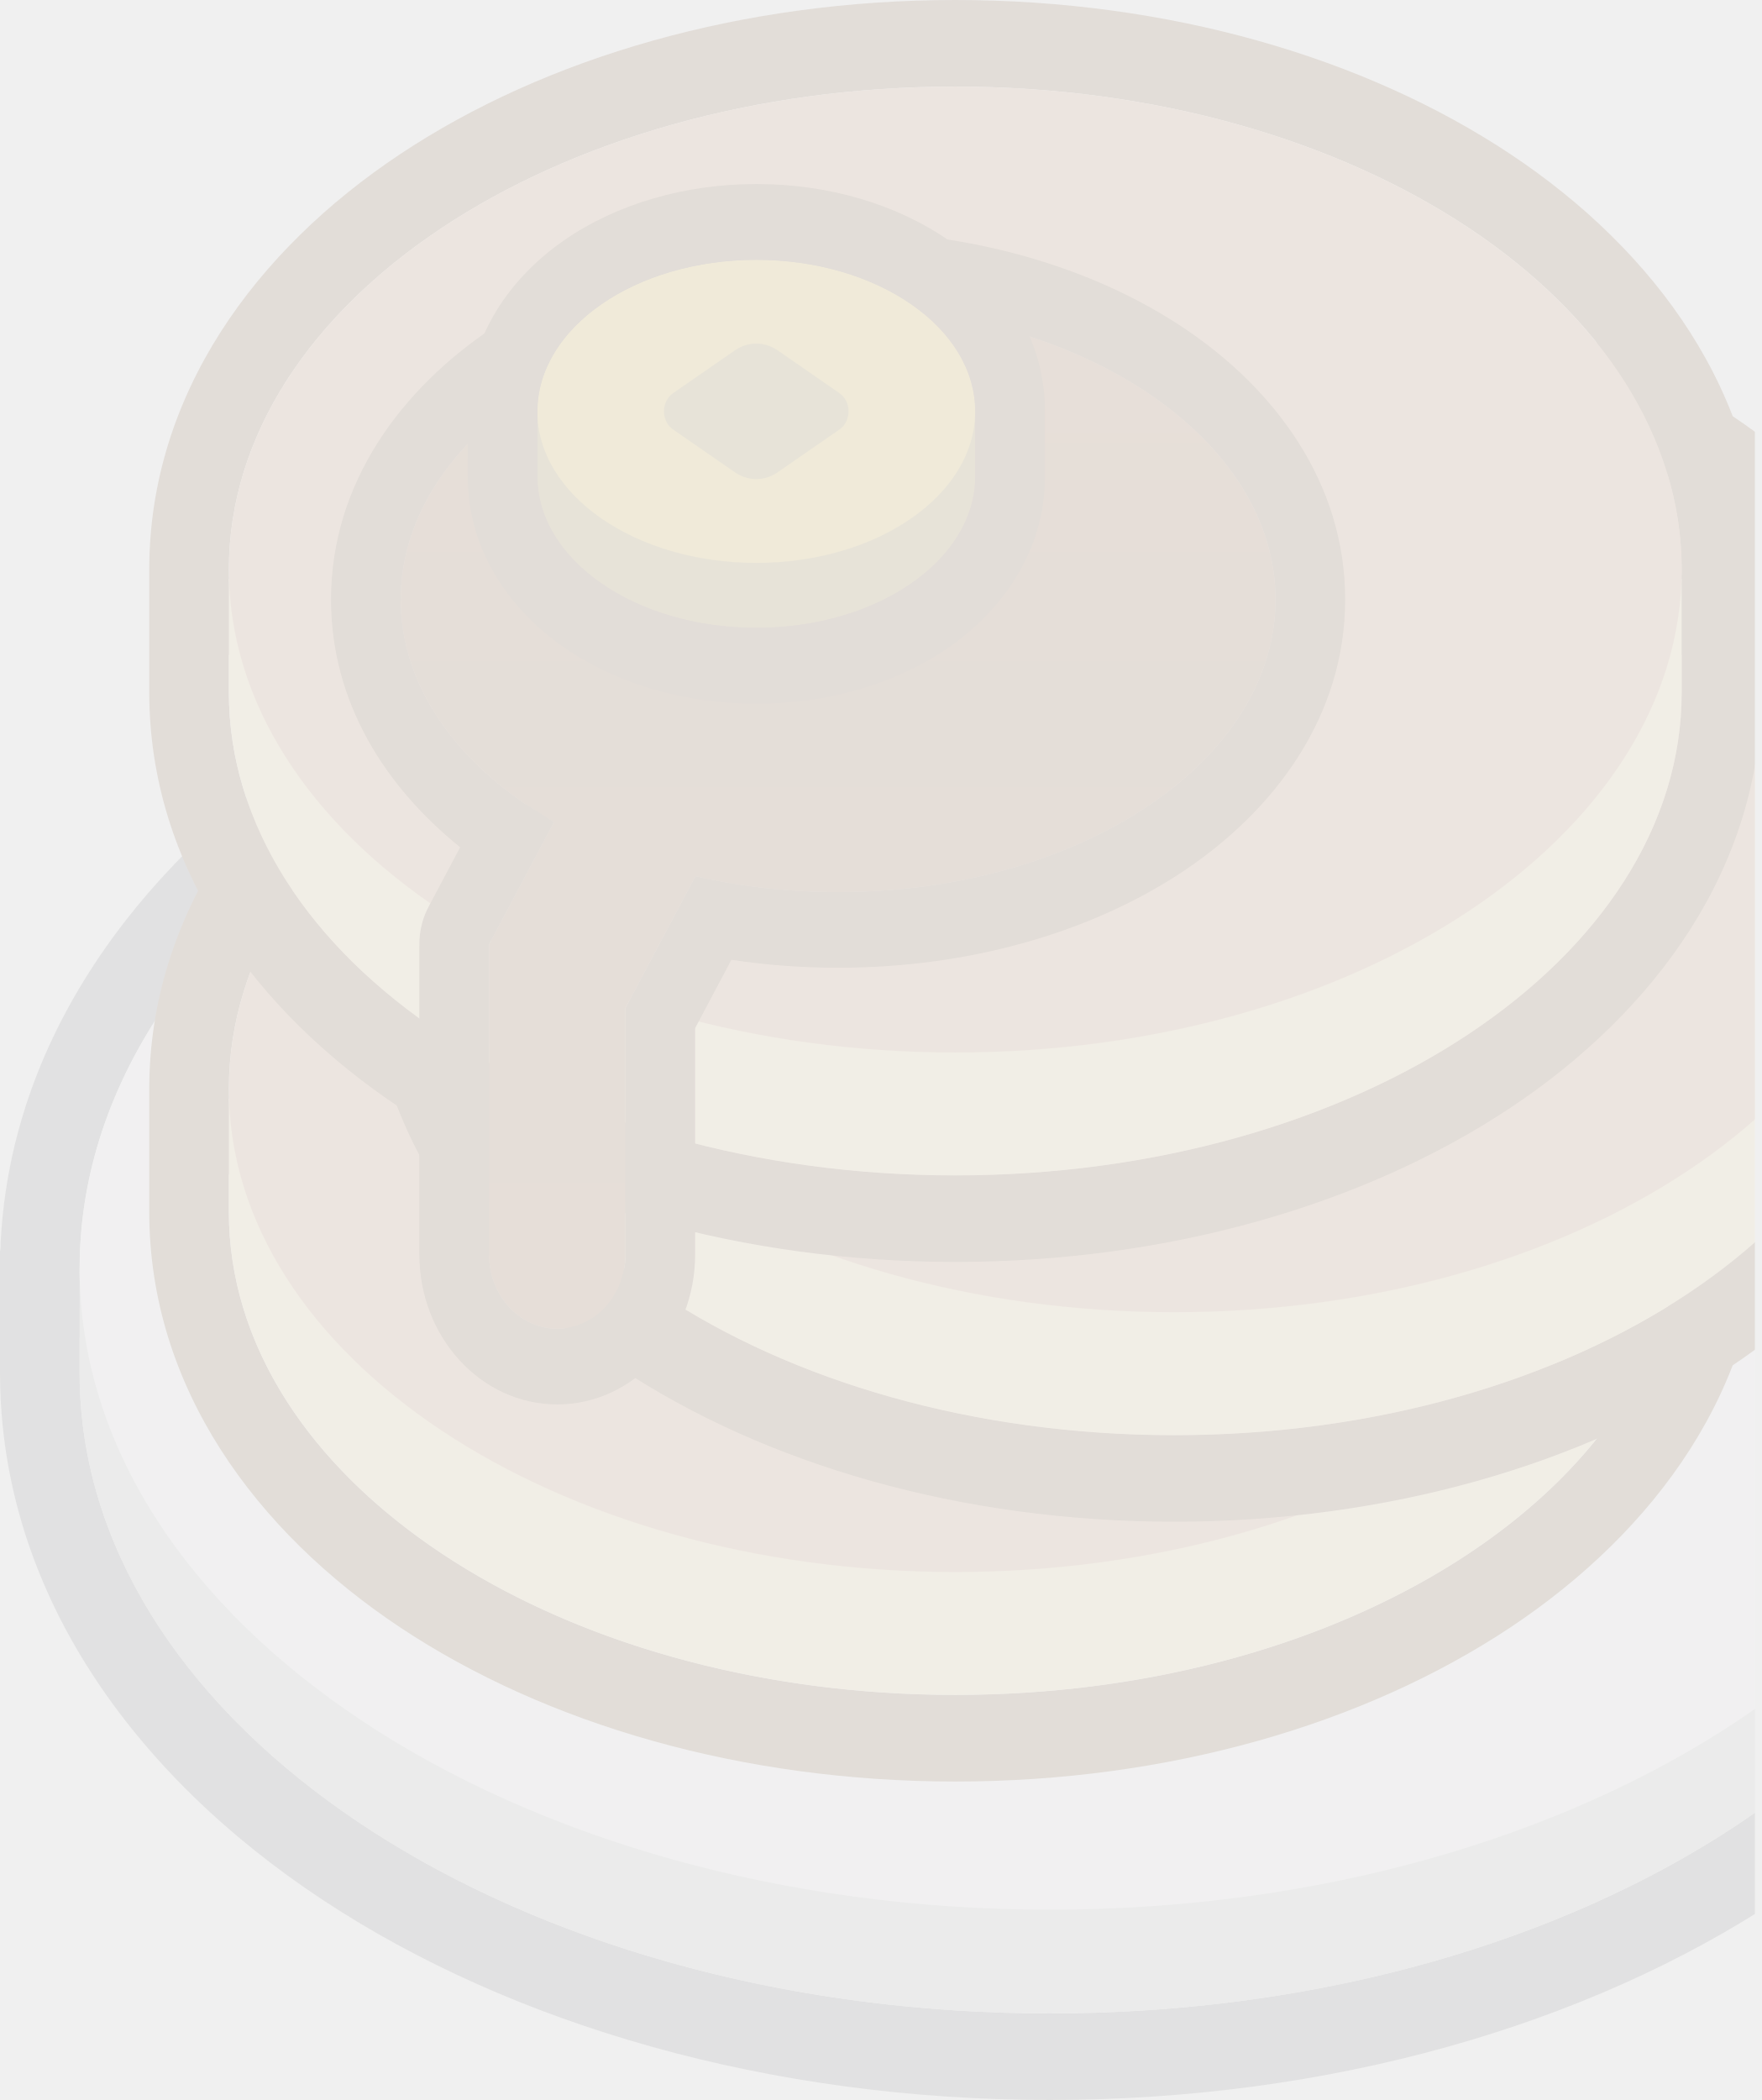
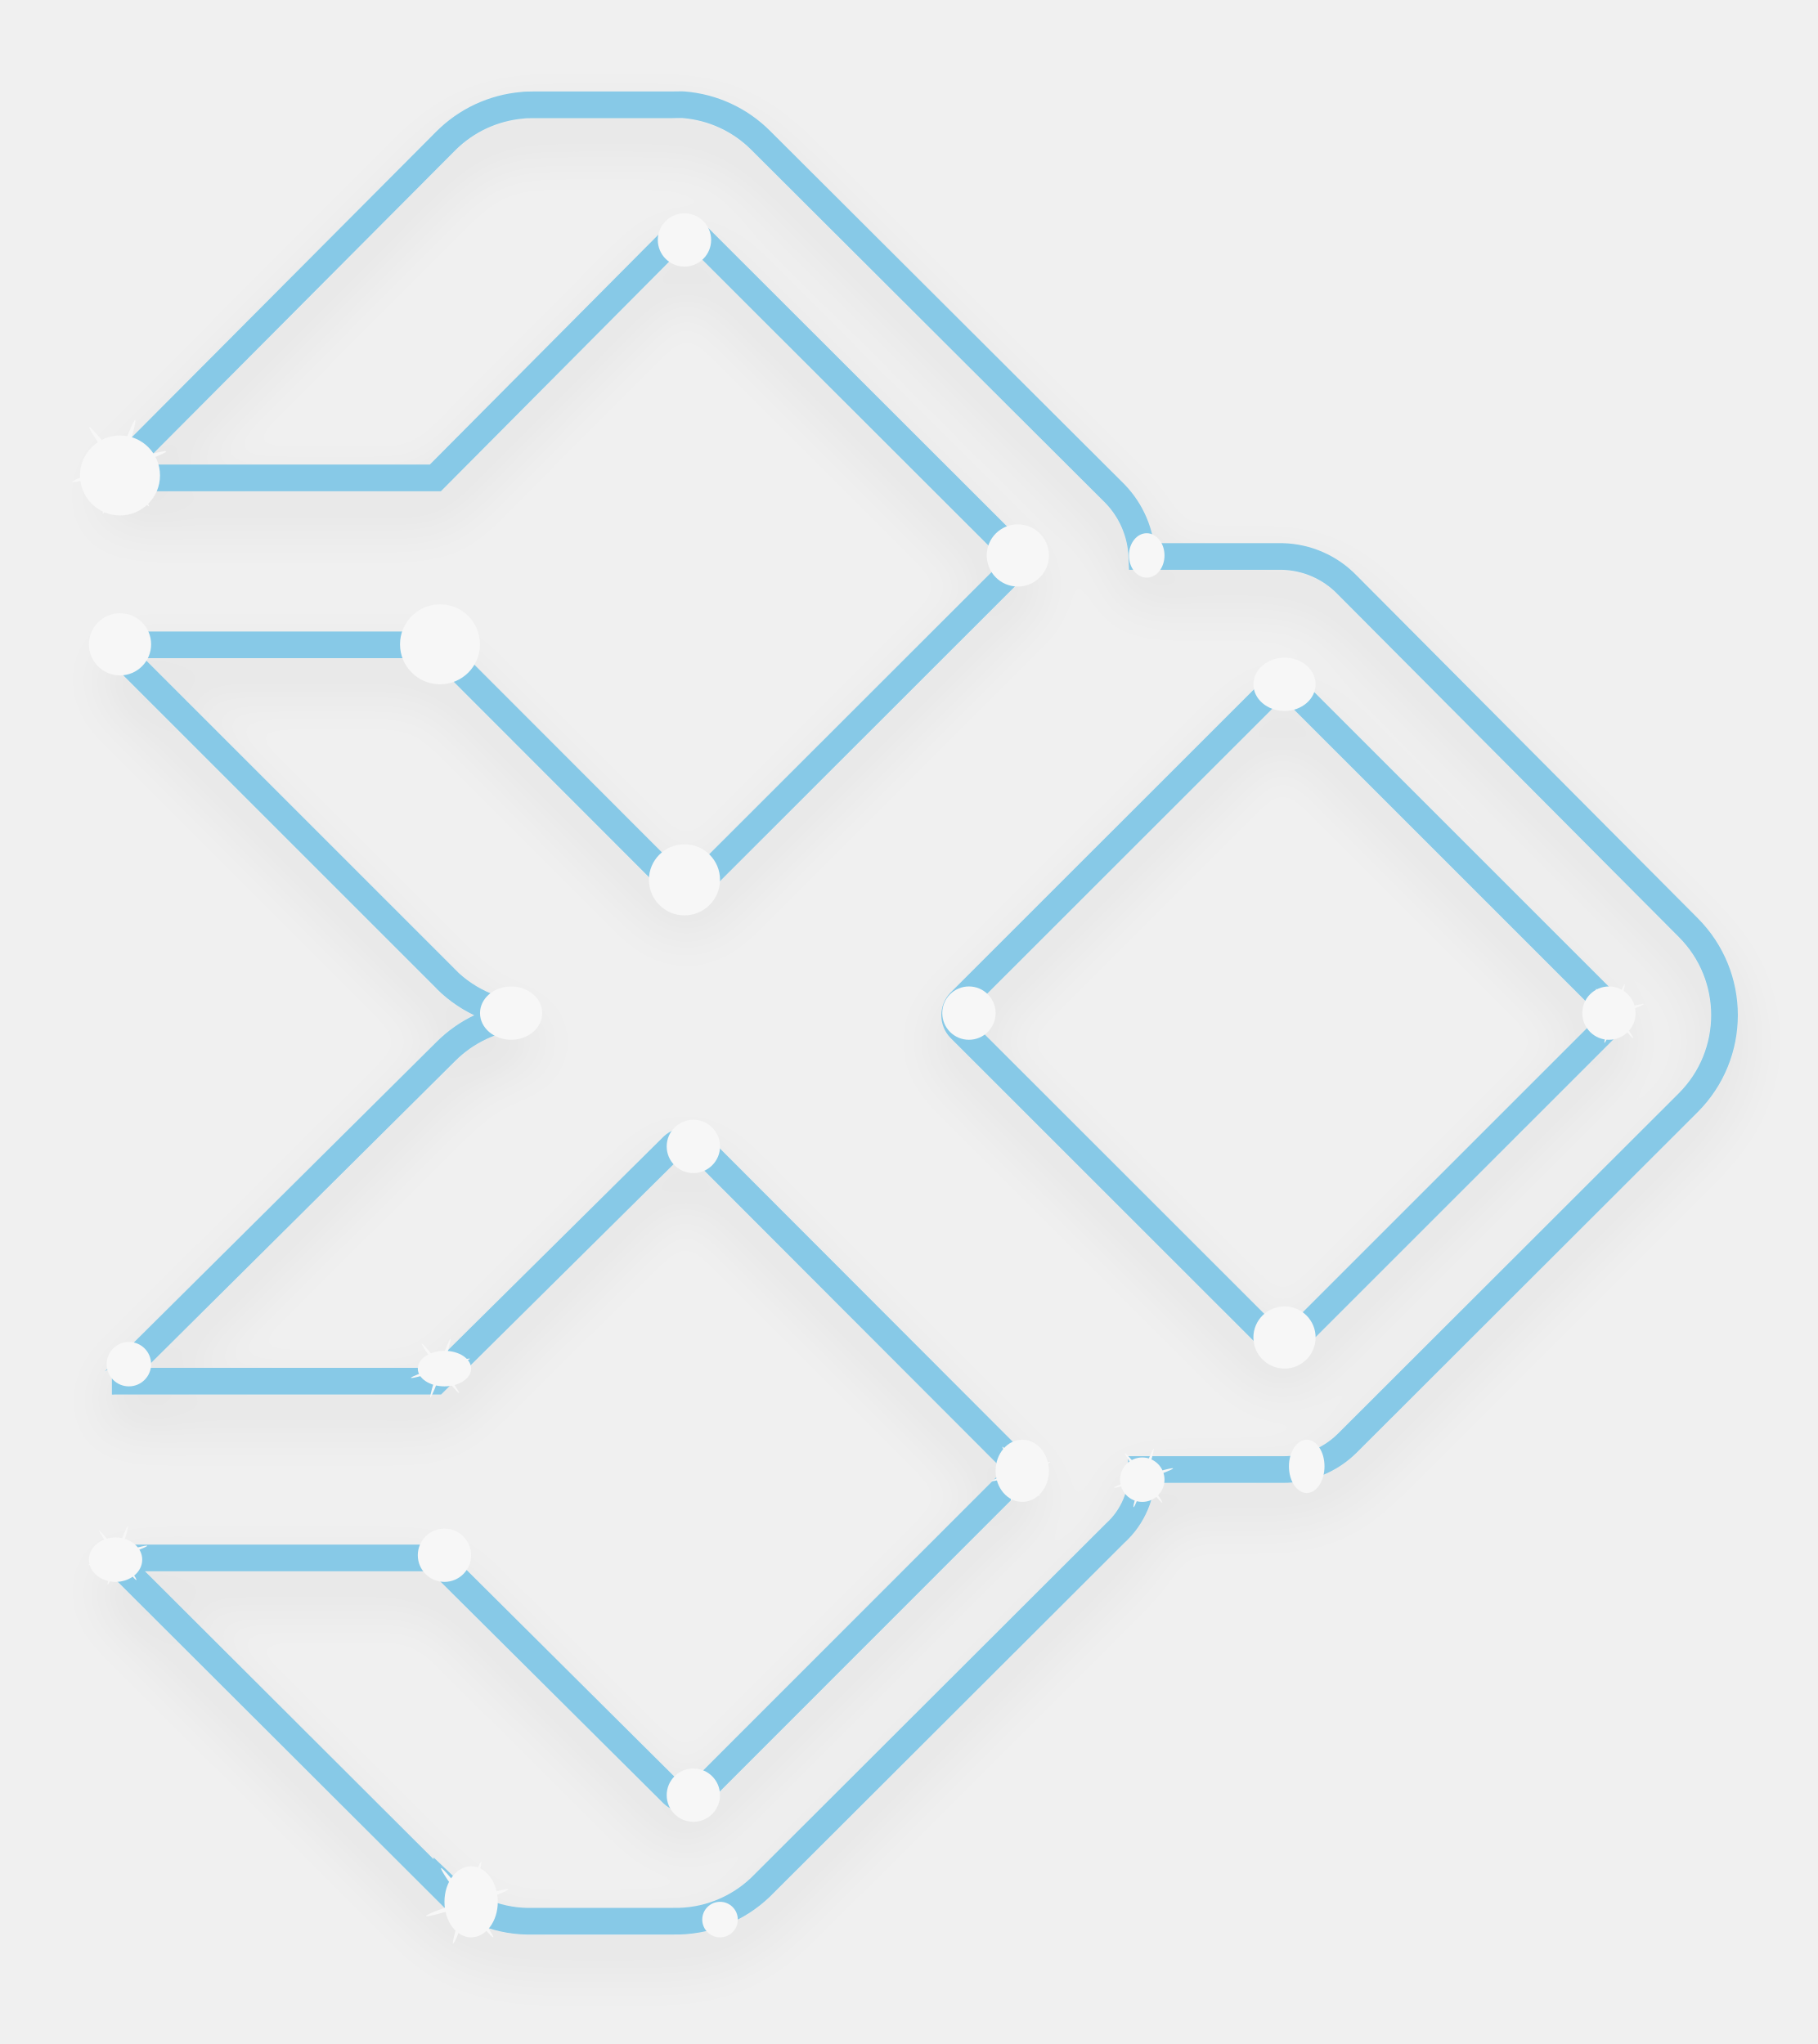
- <svg xmlns="http://www.w3.org/2000/svg" xmlns:xlink="http://www.w3.org/1999/xlink" width="193" height="230" fill="none">
-   <style>.B{fill-rule:evenodd}.C{fill:#633001}.D{fill:#fedc90}.E{fill:#d1884f}</style>
-   <g clip-path="url(#B)">
-     <g opacity=".1">
-       <path d="M8.763 136.977l-.042 2a47.16 47.16 0 0 0 .597 7.484H8.72v3.87a47.15 47.15 0 0 0 .335 5.614c4.33 36.136 50.11 64.57 105.945 64.57s101.614-28.433 105.945-64.57c.222-1.852.335-3.724.335-5.614v-3.87h-.598c.395-2.46.598-4.956.598-7.484 0-.67-.015-1.336-.043-2C219.634 99.14 172.684 68.793 115 68.793S10.366 99.14 8.763 136.977zm-8.73 0c.8-23.086 15.214-42.478 35.29-55.735C56.133 67.5 84.325 59.31 115 59.31s58.867 8.19 79.677 21.934c20.075 13.257 34.498 32.65 35.29 55.735H230v13.355c0 23.966-14.67 44.097-35.323 57.735C173.867 221.81 145.675 230 115 230s-58.867-8.19-79.677-21.933C14.67 194.43 0 174.298 0 150.332v-13.355h.034z" fill="#606063" class="B" />
-       <path d="M221.28 150.334c0 38.76-47.583 70.183-106.28 70.183S8.72 189.095 8.72 150.334v-11.1h212.56v11.1z" fill="#bebebe" />
-       <path d="M221.28 138.977c0 38.76-47.583 70.183-106.28 70.183S8.72 177.738 8.72 138.977 56.303 68.794 115 68.794s106.28 31.423 106.28 70.184z" fill="#faf9fa" />
-       <path d="M25.072 119.15v.132c0 3.19.425 6.317 1.24 9.352h-1.24v4.1a35.77 35.77 0 0 0 .406 5.375c4.052 26.686 37.95 47.515 79.167 47.515s75.115-20.83 79.167-47.515c.27-1.767.406-3.56.406-5.375v-4.1h-1.24a36.04 36.04 0 0 0 1.239-9.092l.001-.26v-.132c-.107-29.15-35.692-52.758-79.573-52.758S25.18 90 25.072 119.15zm-8.72 0h-.001v13.594c0 19.16 11.65 34.97 27.48 45.492 15.98 10.622 37.503 16.883 60.814 16.883s44.833-6.26 60.814-16.883c15.83-10.522 27.48-26.332 27.48-45.492l.001-13.462c0-19.16-11.648-34.97-27.48-45.492-15.98-10.622-37.503-16.883-60.814-16.883S59.812 63.168 43.83 73.8c-15.795 10.498-27.426 26.26-27.48 45.36z" class="B C" />
-       <path d="M184.217 132.745c0 29.2-35.626 52.89-79.573 52.89s-79.573-23.68-79.573-52.89v-12.41h159.146v12.41z" class="D" />
-       <path d="M184.217 119.282c0 29.2-35.626 52.89-79.573 52.89s-79.573-23.68-79.573-52.89 35.626-52.9 79.573-52.9 79.573 23.68 79.573 52.9z" class="E" />
-       <path d="M49.053 90.696v.132c0 3.192.425 6.317 1.24 9.353h-1.24v4.1a35.75 35.75 0 0 0 .406 5.374c4.052 26.686 37.95 47.515 79.167 47.515s75.116-20.83 79.167-47.515c.27-1.767.406-3.56.406-5.374v-4.1h-1.24c.793-2.953 1.217-5.99 1.24-9.092l.001-.26v-.132c-.107-29.15-35.692-52.758-79.573-52.758S49.16 61.547 49.053 90.696zm-8.72 0h-.001v13.595c0 19.16 11.65 34.97 27.48 45.49 15.98 10.622 37.504 16.883 60.814 16.883s44.833-6.26 60.814-16.883c15.83-10.522 27.48-26.332 27.48-45.49V90.828c0-19.16-11.65-34.97-27.48-45.49-15.98-10.622-37.503-16.882-60.814-16.882s-44.833 6.26-60.814 16.882c-15.795 10.498-27.426 26.26-27.48 45.36z" class="B C" />
-       <path d="M208.198 104.29c0 29.2-35.626 52.9-79.573 52.9s-79.573-23.68-79.573-52.9v-12.41h159.146v12.41z" class="D" />
-       <path d="M208.198 90.828c0 29.2-35.626 52.89-79.573 52.89s-79.573-23.68-79.573-52.89 35.626-52.89 79.573-52.89 79.573 23.68 79.573 52.89z" class="E" />
-       <path d="M25.072 62.242v.132a35.97 35.97 0 0 0 1.24 9.353h-1.24v4.1a35.77 35.77 0 0 0 .406 5.374c4.052 26.686 37.95 47.515 79.167 47.515s75.115-20.83 79.167-47.515a35.68 35.68 0 0 0 .406-5.374v-4.1h-1.24c.792-2.953 1.216-5.99 1.24-9.092l.001-.26v-.132c-.107-29.15-35.692-52.758-79.573-52.758S25.18 33.093 25.072 62.242zm-8.72 0h-.001v13.595c0 19.16 11.65 34.97 27.48 45.492 15.98 10.62 37.503 16.882 60.814 16.882s44.833-6.26 60.814-16.882c15.83-10.523 27.48-26.332 27.48-45.492l.001-13.463c0-19.16-11.648-34.97-27.48-45.492C149.478 6.26 127.956 0 104.645 0S59.812 6.26 43.83 16.883c-15.795 10.498-27.426 26.26-27.48 45.36z" class="B C" />
-       <path d="M184.217 75.837c0 29.2-35.626 52.9-79.573 52.9s-79.573-23.68-79.573-52.9v-12.41h159.146v12.41z" class="D" />
-       <path d="M184.217 62.374c0 29.2-35.626 52.9-79.573 52.9s-79.573-23.68-79.573-52.9 35.626-52.89 79.573-52.89 79.573 23.68 79.573 52.89z" class="E" />
-       <g class="B">
-         <path d="M43.894 65.665c0 9.752 6.515 18.486 16.794 24.363l-7.122 13.417v33.953c0 4.5 3.346 8.13 7.475 8.13s7.475-3.64 7.475-8.13v-27.003l7.662-14.433c4.9 1.13 10.158 1.744 15.63 1.744 26.462 0 47.915-14.345 47.915-32.04s-21.453-32.04-47.915-32.04-47.915 14.345-47.915 32.04z" fill="url(#A)" />
-         <path d="M60.688 90.028l-3.273-2.056c-8.37-5.77-13.52-13.636-13.52-22.307 0-17.696 21.452-32.04 47.915-32.04s47.914 14.345 47.914 32.04-21.452 32.04-47.914 32.04c-5.473 0-10.732-.614-15.63-1.744l-7.662 14.433v27.003c0 4.5-3.347 8.13-7.475 8.13s-7.475-3.64-7.475-8.13v-33.953l7.122-13.417zm-14.752 13.56v33.8c0 9.073 6.763 16.43 15.105 16.43s15.105-7.356 15.105-16.43v-24.78l3.974-7.486c3.774.572 7.686.87 11.69.87 14.41 0 27.82-3.89 37.877-10.613 9.932-6.642 17.668-16.918 17.668-29.726s-7.736-23.084-17.668-29.726c-10.057-6.725-23.468-10.614-37.877-10.614s-27.82 3.89-37.877 10.614C44 42.58 36.263 52.857 36.263 65.665c0 11.24 5.92 20.498 14.145 27.13l-3.397 6.4c-.324.6-.582 1.227-.765 1.9-.223.82-.324 1.66-.3 2.494z" class="C" />
+ <svg xmlns="http://www.w3.org/2000/svg" width="204.501" height="230" viewBox="0 0 204.501 230">
+   <defs>
+     <filter id="Trazado_40704" x="2.347" y="4.278" width="202.154" height="225.407" filterUnits="userSpaceOnUse">
+       <feOffset dy="3" input="SourceAlpha" />
+       <feGaussianBlur stdDeviation="3" result="blur" />
+       <feFlood flood-opacity="0.161" />
+       <feComposite operator="in" in2="blur" />
+       <feComposite in="SourceGraphic" />
+     </filter>
+   </defs>
+   <g id="Grupo_137" data-name="Grupo 137" transform="translate(-2603 -365)">
+     <g id="Grupo_136" data-name="Grupo 136" transform="translate(-6311.118 -3027.196)" opacity="0.44">
+       <g transform="matrix(1, 0, 0, 1, 8914.12, 3392.2)" filter="url(#Trazado_40704)">
+         <path id="Trazado_40704-2" data-name="Trazado 40704" d="M2582.733-1274.975l-38.37-38.559a10.482,10.482,0,0,0-7.259-3.2H2521.26a10.774,10.774,0,0,0-3.016-7.059l-39.895-39.8a13.794,13.794,0,0,0-8.607-3.971,4.3,4.3,0,0,0-.53-.009c-.232-.011-.475.013-.719.013h-15.688c-.244,0-.475,0-.719.012a3.922,3.922,0,0,0-.519.039,13.851,13.851,0,0,0-8.618,4.019l-37.3,37.462c-.089.089-.188.451-.266.451h36.4l26.715-26.879a2.136,2.136,0,0,1,3.028-.083l36.271,36.24-36.271,36.251a2.134,2.134,0,0,1-3.028-.039l-26.681-26.709h-36.4c.066,0,.155.194.232.283l37.3,37.3a.034.034,0,0,0,.011.03,13.881,13.881,0,0,0,9.844,4.069c-.244,0-.475.013-.708.024a4.143,4.143,0,0,0-.53.034,13.869,13.869,0,0,0-8.618,4.033l-37.3,37.049c-.089.088-.166.038-.254.038h36.415l26.7-26.454a2.125,2.125,0,0,1,3.016.119l36.282,36.342-36.282,36.3a2.126,2.126,0,0,1-3.016.141l-26.7-26.562h-36.426a.435.435,0,0,1,.266.161l37.3,37.224.011-.286a13.589,13.589,0,0,0,9.844,3.779h15.7a13.789,13.789,0,0,0,9.855-3.822l39.884-39.824a9.149,9.149,0,0,0,3.016-7.176H2537.1a10.231,10.231,0,0,0,7.259-2.955l38.37-38.328A13.939,13.939,0,0,0,2582.733-1274.975Zm-9.347,11.379-34.769,34.769a2.141,2.141,0,0,1-3.016,0l-34.779-34.769a2.155,2.155,0,0,1,0-3.027l34.779-34.768a2.141,2.141,0,0,1,3.016,0l34.769,34.768A2.154,2.154,0,0,1,2573.386-1263.6Z" transform="translate(-2392.81 1379.35)" fill="none" stroke="#0097da" stroke-width="3" />
      </g>
-       <g fill="#9e7200">
-         <use xlink:href="#C" />
-         <path d="M58.863 45.052h47.963v7.113H58.863v-7.113z" />
-       </g>
-       <path d="M58.863 45.052c0 9.167 10.737 16.598 23.98 16.598s23.98-7.43 23.98-16.598-10.737-16.598-23.98-16.598-23.98 7.43-23.98 16.598z" fill="#f0b90b" />
-       <path d="M73.743 43.05l6.76-4.678c1.428-.988 3.254-.988 4.682 0l6.76 4.678c1.346.932 1.346 3.07 0 4l-6.76 4.678c-1.428.99-3.254.99-4.682 0l-6.76-4.678c-1.346-.932-1.346-3.07 0-4z" fill="#9e7200" />
-       <path d="M61.8 26.314c5.74-3.973 13.204-6.16 21.054-6.16s15.313 2.186 21.054 6.16c5.65 3.9 10.558 10.333 10.558 18.738v7.114c0 8.405-4.908 14.828-10.558 18.738-5.74 3.973-13.204 6.16-21.053 6.16S67.53 74.877 61.8 70.903c-5.65-3.9-10.558-10.333-10.558-18.738v-7.114c0-8.405 4.908-14.828 10.558-18.738zm21.054 2.14c-13.244 0-23.98 7.43-23.98 16.598v7.114c0 9.167 10.737 16.598 23.98 16.598s23.98-7.43 23.98-16.598v-7.114c0-9.167-10.737-16.598-23.98-16.598z" class="B C" />
+       <circle id="Elipse_88" data-name="Elipse 88" cx="4.5" cy="4.5" r="4.5" transform="translate(8923.118 3441.196)" fill="#fff" />
+       <circle id="Elipse_89" data-name="Elipse 89" cx="4.5" cy="4.5" r="4.5" transform="translate(8959.118 3460.196)" fill="#fff" />
+       <circle id="Elipse_90" data-name="Elipse 90" cx="3" cy="3" r="3" transform="translate(8989.118 3518.196)" fill="#fff" />
+       <circle id="Elipse_91" data-name="Elipse 91" cx="2.5" cy="2.5" r="2.5" transform="translate(8926.118 3543.196)" fill="#fff" />
+       <circle id="Elipse_92" data-name="Elipse 92" cx="2.5" cy="2.5" r="2.5" transform="translate(9040.118 3556.196)" fill="#fff" />
+       <ellipse id="Elipse_93" data-name="Elipse 93" cx="3" cy="4" rx="3" ry="4" transform="translate(8964.118 3602.196)" fill="#fff" />
+       <ellipse id="Elipse_94" data-name="Elipse 94" cx="2" cy="2.5" rx="2" ry="2.5" transform="translate(9041.118 3452.196)" fill="#fff" />
+       <circle id="Elipse_95" data-name="Elipse 95" cx="3" cy="3" r="3" transform="translate(8988.118 3416.196)" fill="#fff" />
+       <circle id="Elipse_96" data-name="Elipse 96" cx="3" cy="3" r="3" transform="translate(9092.118 3503.196)" fill="#fff" />
+       <ellipse id="Elipse_97" data-name="Elipse 97" cx="3" cy="2" rx="3" ry="2" transform="translate(8961.118 3544.196)" fill="#fff" />
+       <circle id="Elipse_98" data-name="Elipse 98" cx="3" cy="3" r="3" transform="translate(9020.118 3503.196)" fill="#fff" />
+       <ellipse id="Elipse_99" data-name="Elipse 99" cx="3" cy="3.5" rx="3" ry="3.5" transform="translate(9026.118 3554.196)" fill="#fff" />
+       <circle id="Elipse_100" data-name="Elipse 100" cx="3" cy="3" r="3" transform="translate(8989.118 3591.196)" fill="#fff" />
+       <circle id="Elipse_101" data-name="Elipse 101" cx="2" cy="2" r="2" transform="translate(8993.118 3606.196)" fill="#fff" />
+       <circle id="Elipse_102" data-name="Elipse 102" cx="3" cy="3" r="3" transform="translate(8961.118 3564.196)" fill="#fff" />
+       <ellipse id="Elipse_103" data-name="Elipse 103" cx="3" cy="2.5" rx="3" ry="2.5" transform="translate(8924.118 3565.196)" fill="#fff" />
+       <circle id="Elipse_104" data-name="Elipse 104" cx="3.5" cy="3.5" r="3.5" transform="translate(8924.118 3461.196)" fill="#fff" />
+       <ellipse id="Elipse_105" data-name="Elipse 105" cx="3.5" cy="3" rx="3.5" ry="3" transform="translate(8968.118 3503.196)" fill="#fff" />
+       <ellipse id="Elipse_106" data-name="Elipse 106" cx="2" cy="3" rx="2" ry="3" transform="translate(9059.118 3554.196)" fill="#fff" />
+       <circle id="Elipse_107" data-name="Elipse 107" cx="4" cy="4" r="4" transform="translate(8987.118 3487.196)" fill="#fff" />
+       <circle id="Elipse_108" data-name="Elipse 108" cx="3.5" cy="3.5" r="3.5" transform="translate(9025.118 3451.196)" fill="#fff" />
+       <circle id="Elipse_109" data-name="Elipse 109" cx="3.5" cy="3.5" r="3.5" transform="translate(9055.118 3539.196)" fill="#fff" />
+       <ellipse id="Elipse_110" data-name="Elipse 110" cx="3.5" cy="3" rx="3.5" ry="3" transform="translate(9055.118 3466.196)" fill="#fff" />
+       <ellipse id="Elipse_28" data-name="Elipse 28" cx="0.328" cy="5.572" rx="0.328" ry="5.572" transform="translate(8929.022 3439.336) rotate(19)" fill="#fff" />
+       <ellipse id="Elipse_29" data-name="Elipse 29" cx="0.328" cy="5.572" rx="0.328" ry="5.572" transform="translate(8923.903 3440.458) rotate(-37)" fill="#fff" />
+       <ellipse id="Elipse_30" data-name="Elipse 30" cx="0.328" cy="5.572" rx="0.328" ry="5.572" transform="translate(8932.717 3442.678) rotate(72)" fill="#fff" />
+       <ellipse id="Elipse_28-2" data-name="Elipse 28" cx="0.187" cy="3.183" rx="0.187" ry="3.183" transform="translate(8964.806 3461.365) rotate(19)" fill="#fff" />
+       <ellipse id="Elipse_29-2" data-name="Elipse 29" cx="0.187" cy="3.183" rx="0.187" ry="3.183" transform="translate(8961.882 3462.006) rotate(-37)" fill="#fff" />
+       <ellipse id="Elipse_30-2" data-name="Elipse 30" cx="0.187" cy="3.183" rx="0.187" ry="3.183" transform="translate(8966.916 3463.274) rotate(72)" fill="#fff" />
+       <ellipse id="Elipse_28-3" data-name="Elipse 28" cx="0.205" cy="3.48" rx="0.205" ry="3.48" transform="translate(9096.691 3502.887) rotate(19)" fill="#fff" />
+       <ellipse id="Elipse_29-3" data-name="Elipse 29" cx="0.205" cy="3.48" rx="0.205" ry="3.48" transform="translate(9093.494 3503.588) rotate(-37)" fill="#fff" />
+       <ellipse id="Elipse_30-3" data-name="Elipse 30" cx="0.205" cy="3.48" rx="0.205" ry="3.48" transform="translate(9098.998 3504.974) rotate(72)" fill="#fff" />
+       <ellipse id="Elipse_28-4" data-name="Elipse 28" cx="0.205" cy="3.48" rx="0.205" ry="3.48" transform="translate(9043.709 3555.144) rotate(19)" fill="#fff" />
+       <ellipse id="Elipse_29-4" data-name="Elipse 29" cx="0.205" cy="3.48" rx="0.205" ry="3.48" transform="translate(9040.512 3555.845) rotate(-37)" fill="#fff" />
+       <ellipse id="Elipse_30-4" data-name="Elipse 30" cx="0.205" cy="3.48" rx="0.205" ry="3.48" transform="translate(9046.017 3557.231) rotate(72)" fill="#fff" />
+       <ellipse id="Elipse_28-5" data-name="Elipse 28" cx="0.205" cy="3.48" rx="0.205" ry="3.48" transform="translate(8964.598 3542.805) rotate(19)" fill="#fff" />
+       <ellipse id="Elipse_29-5" data-name="Elipse 29" cx="0.205" cy="3.48" rx="0.205" ry="3.48" transform="translate(8961.401 3543.506) rotate(-37)" fill="#fff" />
+       <ellipse id="Elipse_30-5" data-name="Elipse 30" cx="0.205" cy="3.48" rx="0.205" ry="3.48" transform="translate(8966.905 3544.892) rotate(72)" fill="#fff" />
+       <ellipse id="Elipse_28-6" data-name="Elipse 28" cx="0.205" cy="3.48" rx="0.205" ry="3.48" transform="translate(9029.919 3554.418) rotate(19)" fill="#fff" />
+       <ellipse id="Elipse_29-6" data-name="Elipse 29" cx="0.205" cy="3.48" rx="0.205" ry="3.48" transform="translate(9026.722 3555.119) rotate(-37)" fill="#fff" />
+       <ellipse id="Elipse_30-6" data-name="Elipse 30" cx="0.205" cy="3.48" rx="0.205" ry="3.48" transform="translate(9032.227 3556.505) rotate(72)" fill="#fff" />
+       <ellipse id="Elipse_28-7" data-name="Elipse 28" cx="0.286" cy="4.867" rx="0.286" ry="4.867" transform="translate(8967.982 3601.597) rotate(19)" fill="#fff" />
+       <ellipse id="Elipse_29-7" data-name="Elipse 29" cx="0.286" cy="4.867" rx="0.286" ry="4.867" transform="translate(8963.51 3602.578) rotate(-37)" fill="#fff" />
+       <ellipse id="Elipse_30-7" data-name="Elipse 30" cx="0.286" cy="4.867" rx="0.286" ry="4.867" transform="translate(8971.209 3604.517) rotate(72)" fill="#fff" />
+       <ellipse id="Elipse_28-8" data-name="Elipse 28" cx="0.205" cy="3.48" rx="0.205" ry="3.48" transform="translate(8928.309 3563.853) rotate(19)" fill="#fff" />
+       <ellipse id="Elipse_29-8" data-name="Elipse 29" cx="0.205" cy="3.48" rx="0.205" ry="3.48" transform="translate(8925.111 3564.554) rotate(-37)" fill="#fff" />
+       <ellipse id="Elipse_30-8" data-name="Elipse 30" cx="0.205" cy="3.48" rx="0.205" ry="3.48" transform="translate(8930.615 3565.94) rotate(72)" fill="#fff" />
    </g>
+     <rect id="Rectángulo_22" data-name="Rectángulo 22" width="192.24" height="230" transform="translate(2608 365)" fill="none" />
  </g>
-   <defs>
-     <linearGradient id="A" x1="92.327" y1="34.697" x2="92.327" y2="144.687" gradientUnits="userSpaceOnUse">
-       <stop stop-color="#9f4a08" />
-       <stop offset=".37" stop-color="#7d3900" />
-       <stop offset="1" stop-color="#8d4104" />
-     </linearGradient>
-     <clipPath id="B">
-       <path fill="#fff" d="M0 0h192.24v230H0z" />
-     </clipPath>
-     <path id="C" d="M58.863 52.165c0 9.167 10.737 16.598 23.98 16.598s23.98-7.43 23.98-16.598-10.737-16.598-23.98-16.598-23.98 7.43-23.98 16.598z" />
-   </defs>
</svg>
